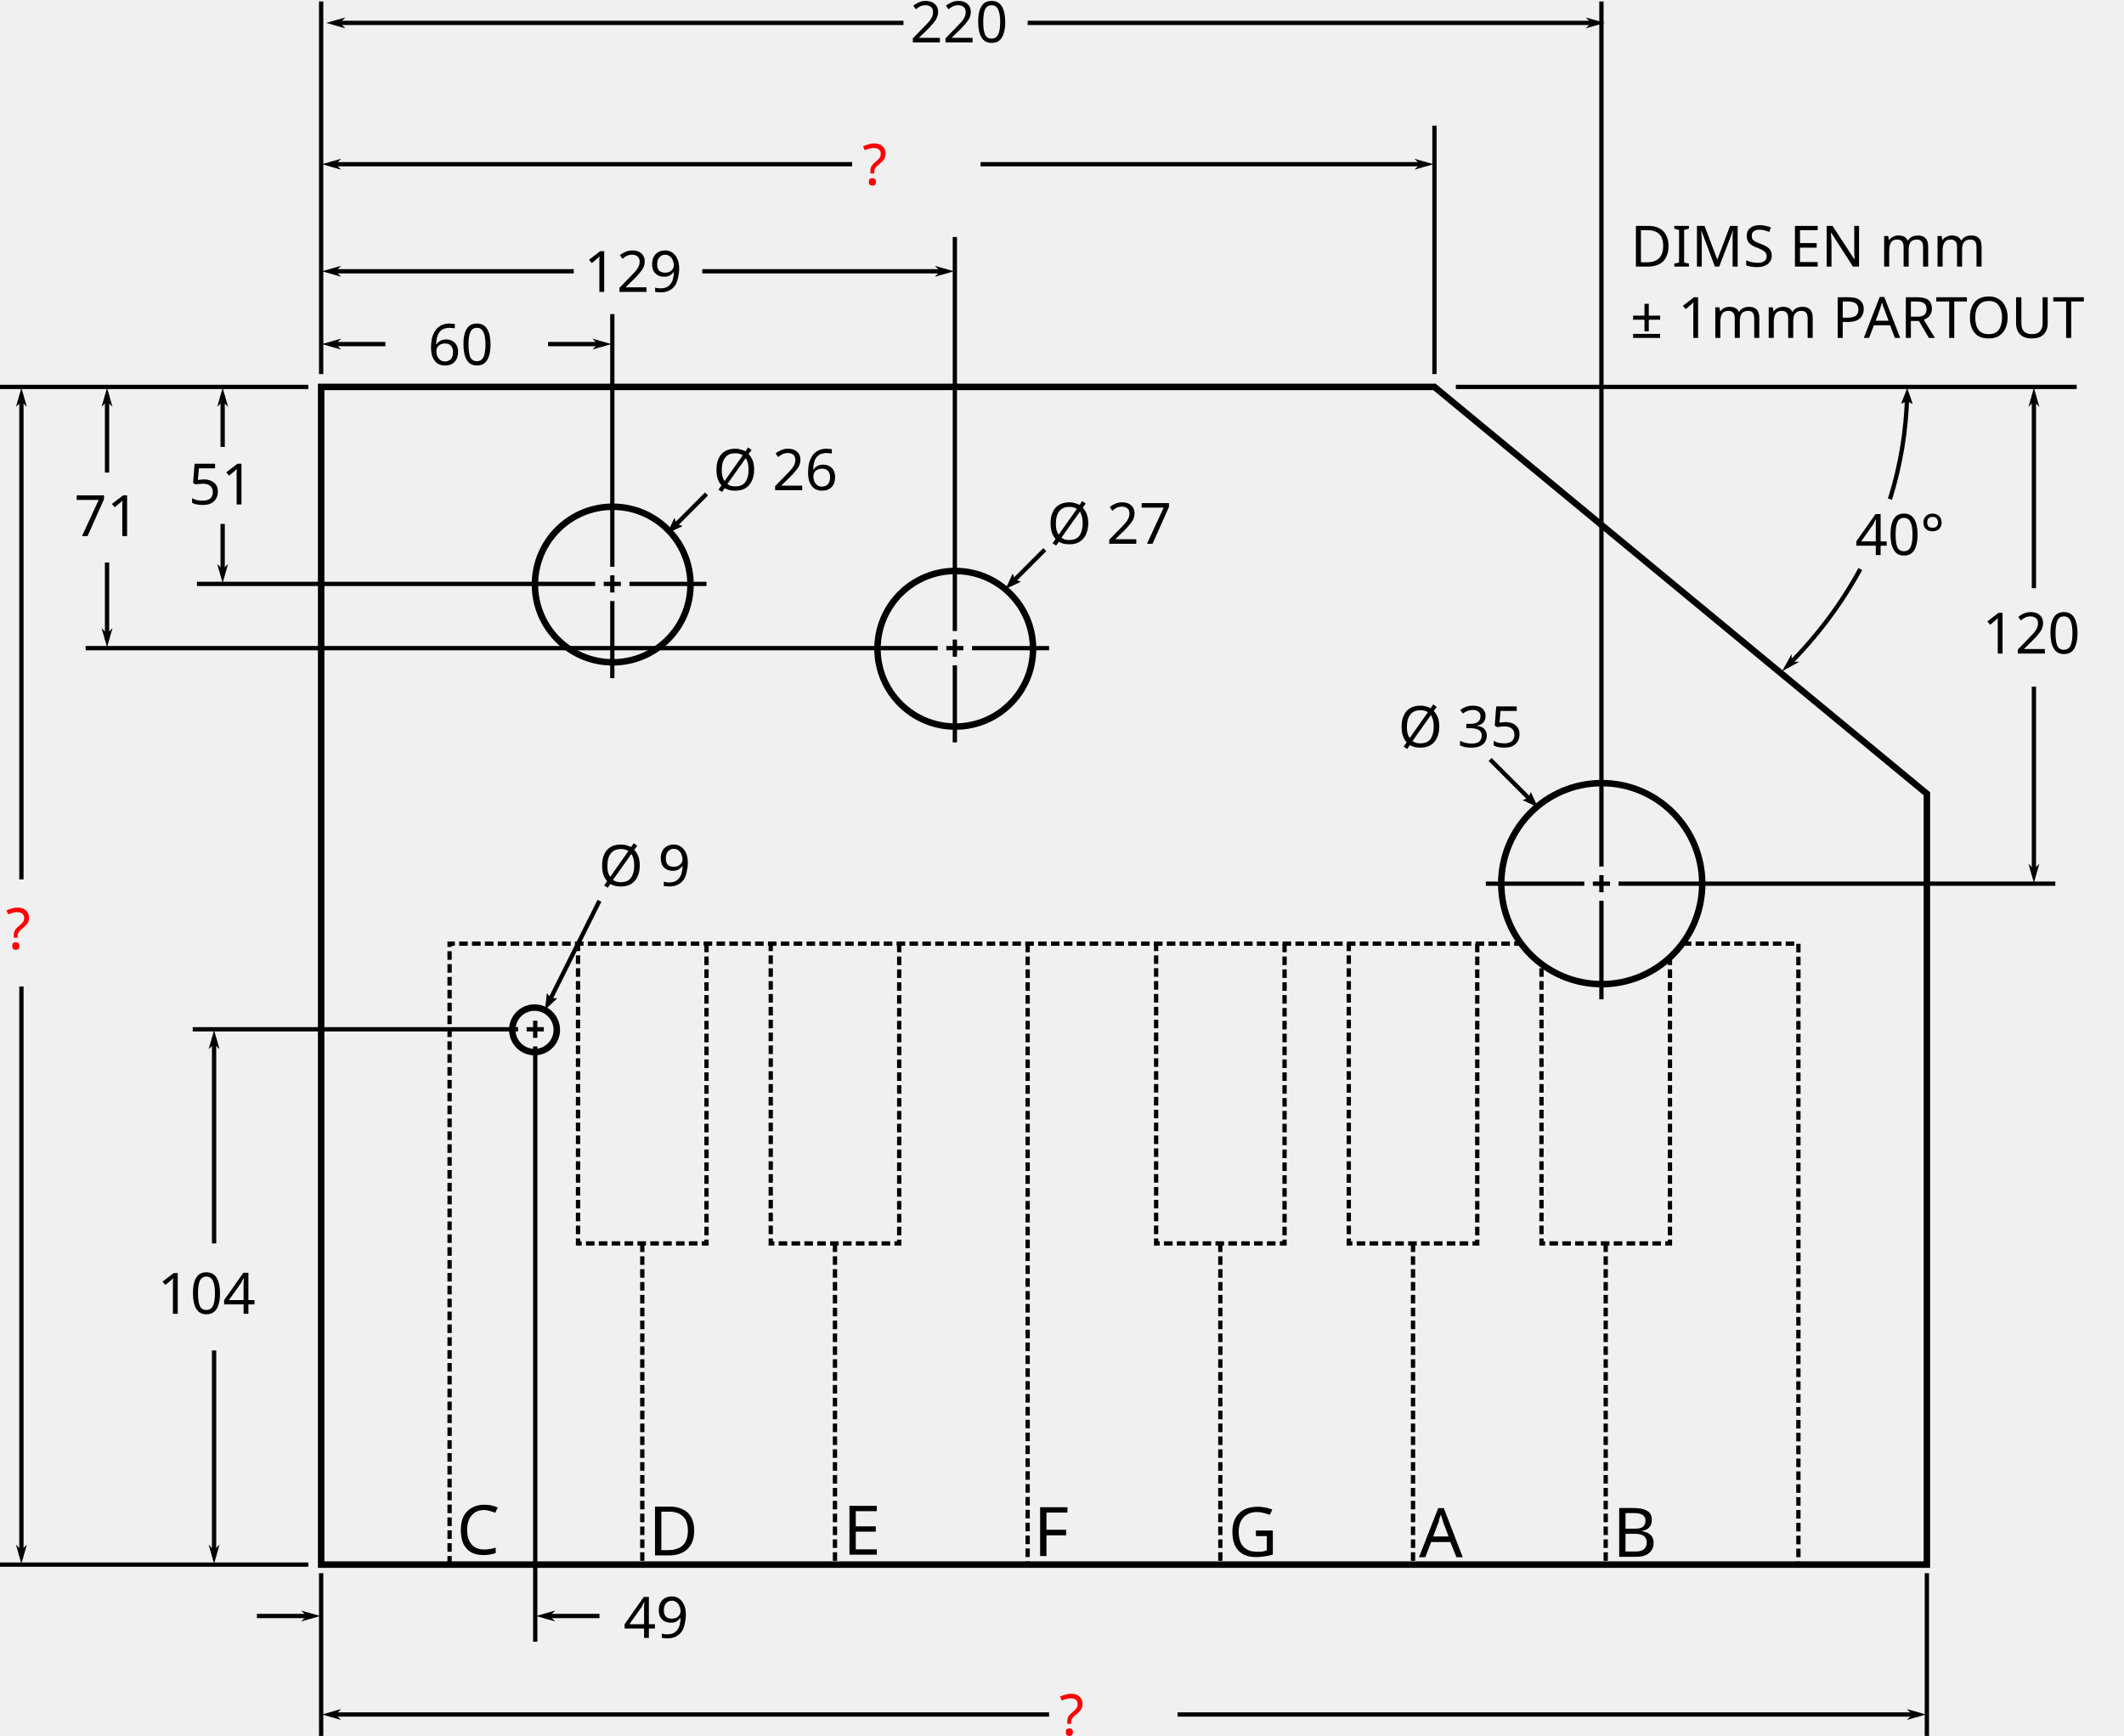
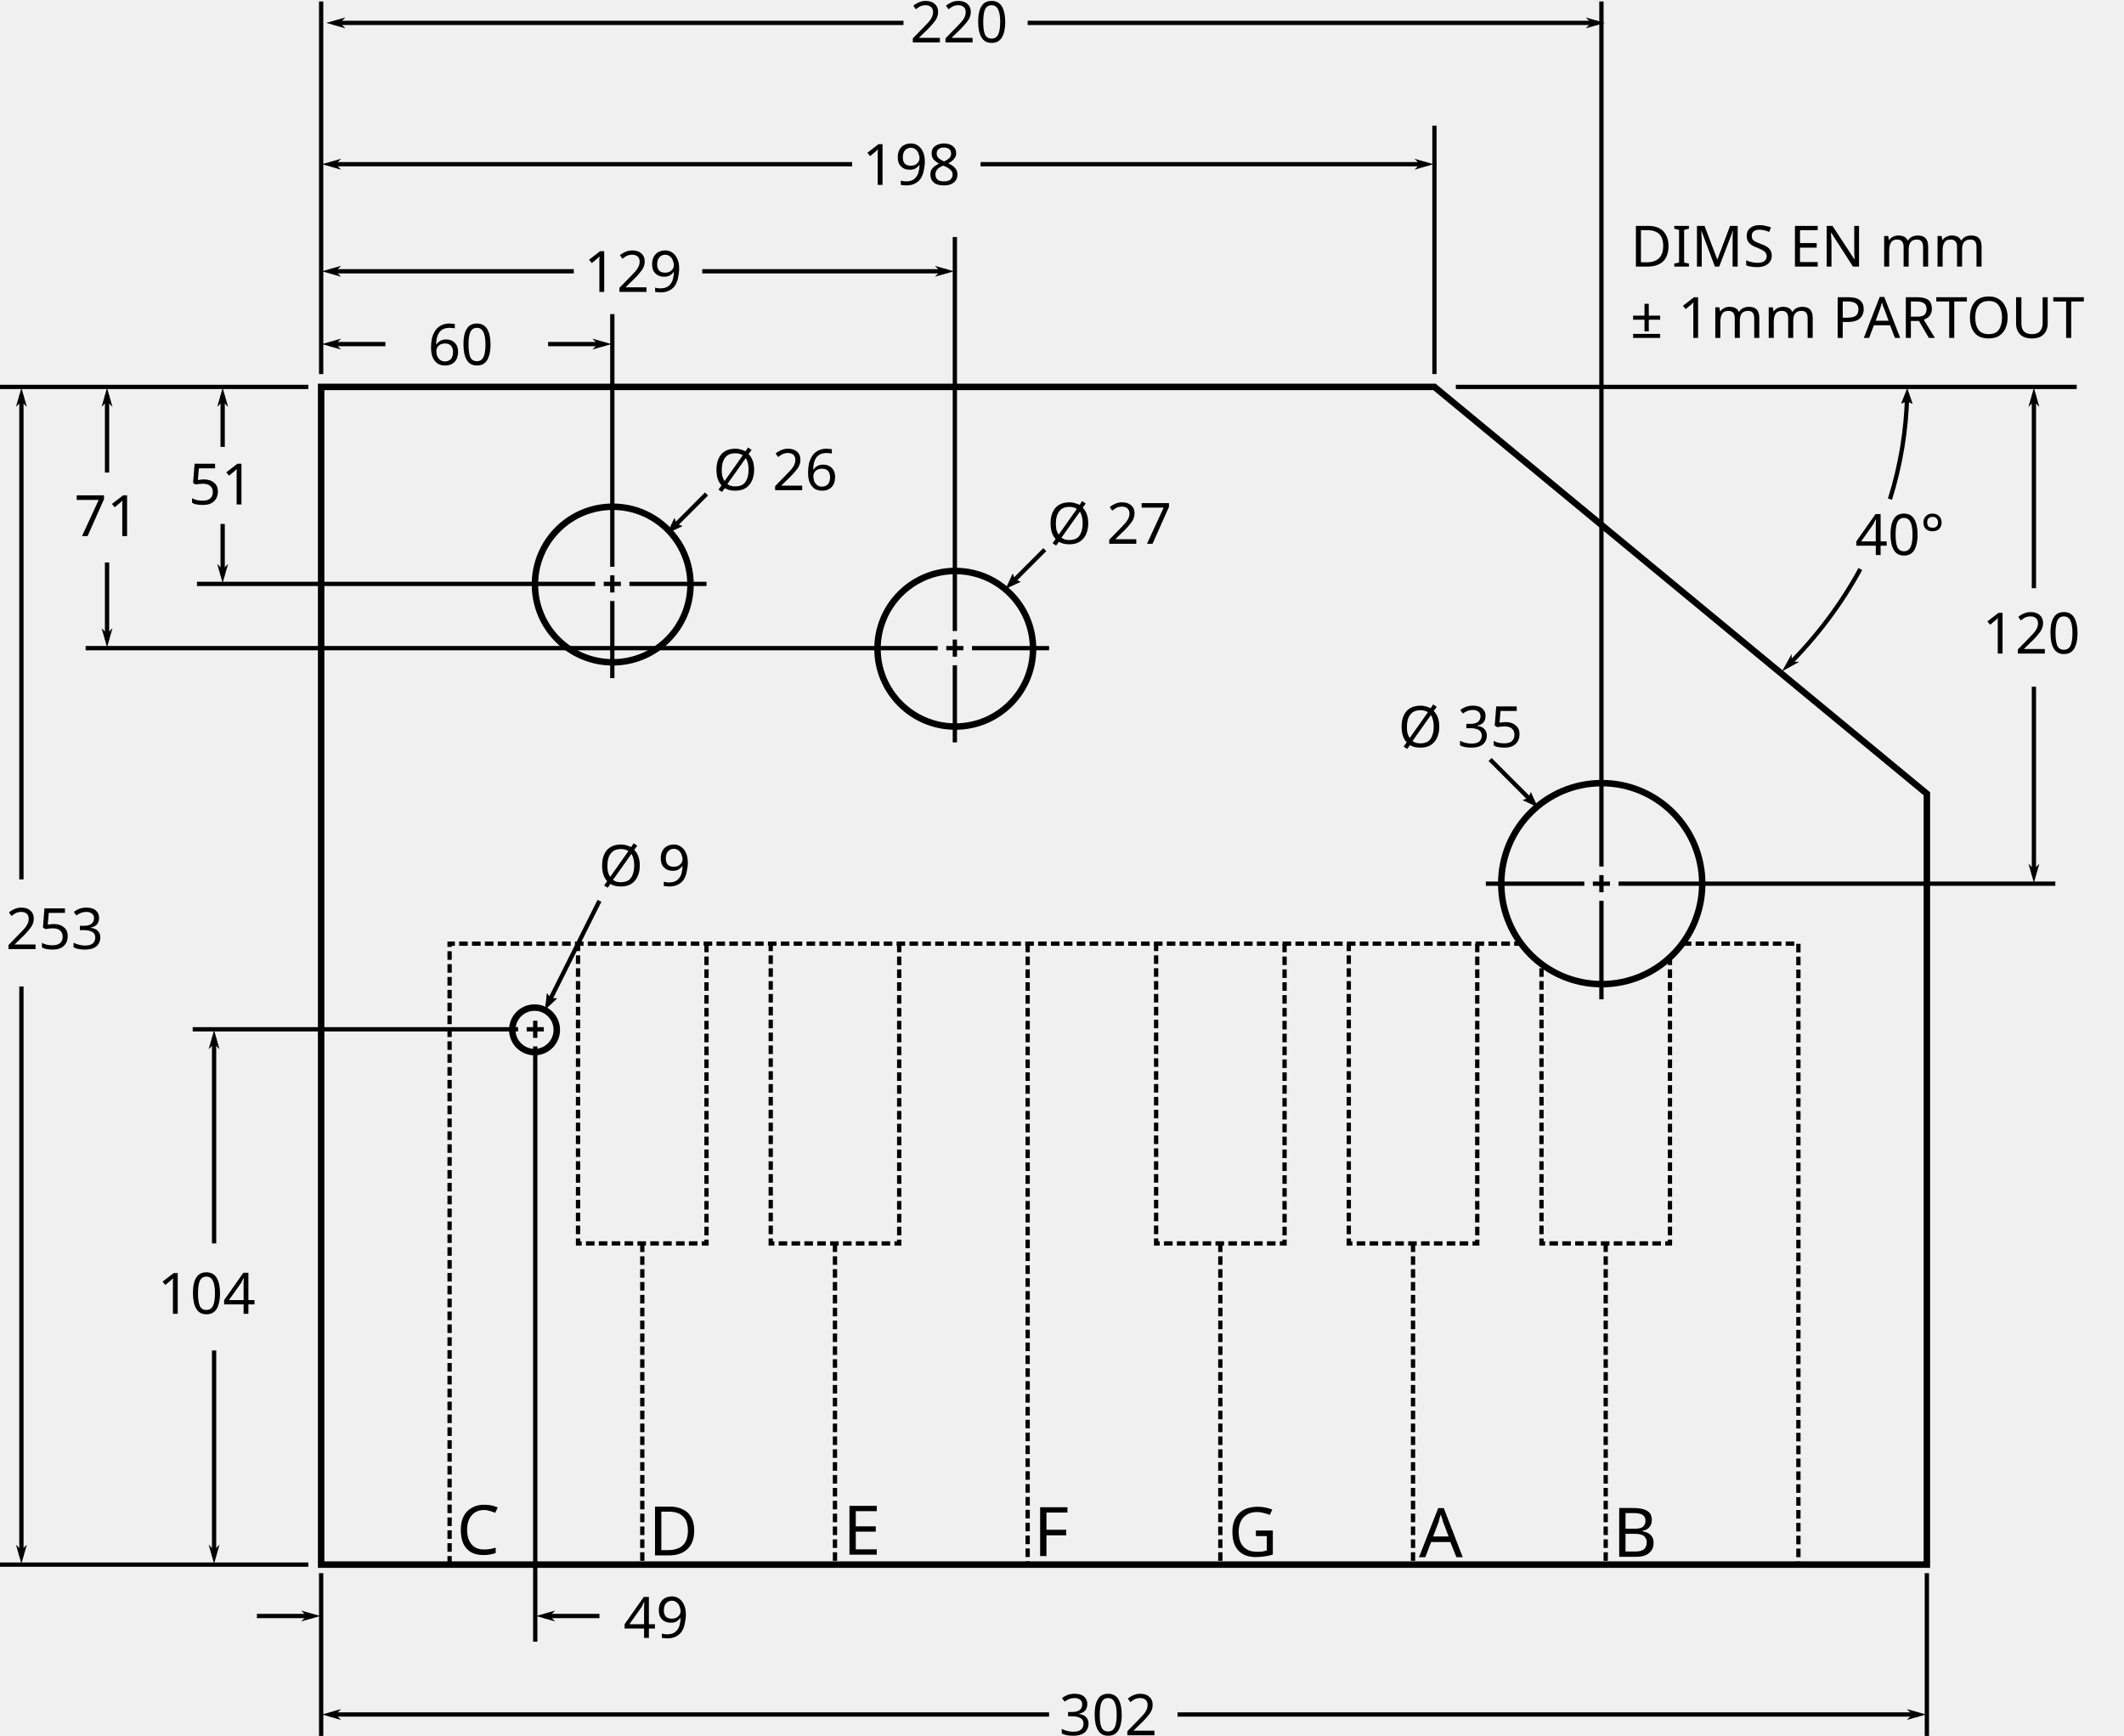
<svg xmlns="http://www.w3.org/2000/svg" width="131.244mm" height="107.247mm" viewBox="0 0 131.244 107.247" version="1.1" id="svg5">
  <defs id="defs2">
    <marker style="overflow:visible" id="Arrow2Lstart" refX="0" refY="0" orient="auto">
      <path transform="matrix(1.1,0,0,1.1,1.1,0)" d="M 8.719,4.034 -2.207,0.016 8.719,-4.002 c -1.745,2.372 -1.735,5.617 -6e-7,8.035 z" style="fill:context-stroke;fill-rule:evenodd;stroke:context-stroke;stroke-width:0.625;stroke-linejoin:round" id="path2530" />
    </marker>
    <marker style="overflow:visible" id="marker120120" refX="0" refY="0" orient="auto">
      <path transform="matrix(-0.2,0,0,-0.2,-1.2,0)" style="fill:context-stroke;fill-rule:evenodd;stroke:context-stroke;stroke-width:1pt" d="M 0,0 5,-5 -12.5,0 5,5 Z" id="path120118" />
    </marker>
    <marker style="overflow:visible" id="marker119811" refX="0" refY="0" orient="auto">
      <path transform="matrix(-0.2,0,0,-0.2,-1.2,0)" style="fill:context-stroke;fill-rule:evenodd;stroke:context-stroke;stroke-width:1pt" d="M 0,0 5,-5 -12.5,0 5,5 Z" id="path119809" />
    </marker>
    <marker style="overflow:visible" id="marker119502" refX="0" refY="0" orient="auto">
      <path transform="matrix(-0.2,0,0,-0.2,-1.2,0)" style="fill:context-stroke;fill-rule:evenodd;stroke:context-stroke;stroke-width:1pt" d="M 0,0 5,-5 -12.5,0 5,5 Z" id="path119500" />
    </marker>
    <marker style="overflow:visible" id="marker119449" refX="0" refY="0" orient="auto">
      <path transform="matrix(0.2,0,0,0.2,1.2,0)" style="fill:context-stroke;fill-rule:evenodd;stroke:context-stroke;stroke-width:1pt" d="M 0,0 5,-5 -12.5,0 5,5 Z" id="path119447" />
    </marker>
    <marker style="overflow:visible" id="marker116740" refX="0" refY="0" orient="auto">
      <path transform="matrix(0.2,0,0,0.2,1.2,0)" style="fill:context-stroke;fill-rule:evenodd;stroke:context-stroke;stroke-width:1pt" d="M 0,0 5,-5 -12.5,0 5,5 Z" id="path116738" />
    </marker>
    <marker style="overflow:visible" id="marker116469" refX="0" refY="0" orient="auto">
      <path transform="matrix(0.2,0,0,0.2,1.2,0)" style="fill:context-stroke;fill-rule:evenodd;stroke:context-stroke;stroke-width:1pt" d="M 0,0 5,-5 -12.5,0 5,5 Z" id="path116467" />
    </marker>
    <marker style="overflow:visible" id="marker116056" refX="0" refY="0" orient="auto">
      <path transform="matrix(-0.2,0,0,-0.2,-1.2,0)" style="fill:context-stroke;fill-rule:evenodd;stroke:context-stroke;stroke-width:1pt" d="M 0,0 5,-5 -12.5,0 5,5 Z" id="path116054" />
    </marker>
    <marker style="overflow:visible" id="marker116046" refX="0" refY="0" orient="auto">
      <path transform="matrix(0.2,0,0,0.2,1.2,0)" style="fill:context-stroke;fill-rule:evenodd;stroke:context-stroke;stroke-width:1pt" d="M 0,0 5,-5 -12.5,0 5,5 Z" id="path116044" />
    </marker>
    <marker style="overflow:visible" id="marker115913" refX="0" refY="0" orient="auto">
      <path transform="matrix(-0.2,0,0,-0.2,-1.2,0)" style="fill:context-stroke;fill-rule:evenodd;stroke:context-stroke;stroke-width:1pt" d="M 0,0 5,-5 -12.5,0 5,5 Z" id="path115911" />
    </marker>
    <marker style="overflow:visible" id="marker115868" refX="0" refY="0" orient="auto">
      <path transform="matrix(0.2,0,0,0.2,1.2,0)" style="fill:context-stroke;fill-rule:evenodd;stroke:context-stroke;stroke-width:1pt" d="M 0,0 5,-5 -12.5,0 5,5 Z" id="path115866" />
    </marker>
    <marker style="overflow:visible" id="Arrow1Send" refX="0" refY="0" orient="auto">
      <path transform="matrix(-0.2,0,0,-0.2,-1.2,0)" style="fill:context-stroke;fill-rule:evenodd;stroke:context-stroke;stroke-width:1pt" d="M 0,0 5,-5 -12.5,0 5,5 Z" id="path114827" />
    </marker>
    <marker style="overflow:visible" id="marker115594" refX="0" refY="0" orient="auto">
      <path transform="matrix(0.2,0,0,0.2,1.2,0)" style="fill:context-stroke;fill-rule:evenodd;stroke:context-stroke;stroke-width:1pt" d="M 0,0 5,-5 -12.5,0 5,5 Z" id="path115592" />
    </marker>
    <marker style="overflow:visible" id="Arrow2Sstart" refX="0" refY="0" orient="auto">
      <path transform="matrix(0.3,0,0,0.3,-0.69,0)" d="M 8.719,4.034 -2.207,0.016 8.719,-4.002 c -1.745,2.372 -1.735,5.617 -6e-7,8.035 z" style="fill:context-stroke;fill-rule:evenodd;stroke:context-stroke;stroke-width:0.625;stroke-linejoin:round" id="path114842" />
    </marker>
    <marker style="overflow:visible" id="Arrow1Sstart" refX="0" refY="0" orient="auto">
      <path transform="matrix(0.2,0,0,0.2,1.2,0)" style="fill:context-stroke;fill-rule:evenodd;stroke:context-stroke;stroke-width:1pt" d="M 0,0 5,-5 -12.5,0 5,5 Z" id="path114824" />
    </marker>
    <marker style="overflow:visible" id="Arrow1Mstart" refX="0" refY="0" orient="auto">
      <path transform="matrix(0.4,0,0,0.4,4,0)" style="fill:context-stroke;fill-rule:evenodd;stroke:context-stroke;stroke-width:1pt" d="M 0,0 5,-5 -12.5,0 5,5 Z" id="path114818" />
    </marker>
    <marker style="overflow:visible" id="Arrow2Sstart-1" refX="0" refY="0" orient="auto">
      <path transform="matrix(0.3,0,0,0.3,-0.69,0)" d="M 8.719,4.034 -2.207,0.016 8.719,-4.002 c -1.745,2.372 -1.735,5.617 -6e-7,8.035 z" style="fill:context-stroke;fill-rule:evenodd;stroke:context-stroke;stroke-width:0.625;stroke-linejoin:round" id="path114842-5" />
    </marker>
    <marker style="overflow:visible" id="Arrow2Sstart-1-4" refX="0" refY="0" orient="auto">
      <path transform="matrix(0.3,0,0,0.3,-0.69,0)" d="M 8.719,4.034 -2.207,0.016 8.719,-4.002 c -1.745,2.372 -1.735,5.617 -6e-7,8.035 z" style="fill:context-stroke;fill-rule:evenodd;stroke:context-stroke;stroke-width:0.625;stroke-linejoin:round" id="path114842-5-7" />
    </marker>
    <marker style="overflow:visible" id="Arrow1Send-5" refX="0" refY="0" orient="auto">
      <path transform="matrix(-0.2,0,0,-0.2,-1.2,0)" style="fill:context-stroke;fill-rule:evenodd;stroke:context-stroke;stroke-width:1pt" d="M 0,0 5,-5 -12.5,0 5,5 Z" id="path114827-6" />
    </marker>
    <marker style="overflow:visible" id="marker115913-3" refX="0" refY="0" orient="auto">
      <path transform="matrix(-0.2,0,0,-0.2,-1.2,0)" style="fill:context-stroke;fill-rule:evenodd;stroke:context-stroke;stroke-width:1pt" d="M 0,0 5,-5 -12.5,0 5,5 Z" id="path115911-7" />
    </marker>
    <marker style="overflow:visible" id="marker115868-5" refX="0" refY="0" orient="auto">
      <path transform="matrix(0.2,0,0,0.2,1.2,0)" style="fill:context-stroke;fill-rule:evenodd;stroke:context-stroke;stroke-width:1pt" d="M 0,0 5,-5 -12.5,0 5,5 Z" id="path115866-2" />
    </marker>
    <marker style="overflow:visible" id="Arrow1Send-54" refX="0" refY="0" orient="auto">
      <path transform="matrix(-0.2,0,0,-0.2,-1.2,0)" style="fill:context-stroke;fill-rule:evenodd;stroke:context-stroke;stroke-width:1pt" d="M 0,0 5,-5 -12.5,0 5,5 Z" id="path114827-7" />
    </marker>
    <marker style="overflow:visible" id="Arrow1Send-54-3" refX="0" refY="0" orient="auto">
      <path transform="matrix(-0.2,0,0,-0.2,-1.2,0)" style="fill:context-stroke;fill-rule:evenodd;stroke:context-stroke;stroke-width:1pt" d="M 0,0 5,-5 -12.5,0 5,5 Z" id="path114827-7-0" />
    </marker>
    <marker style="overflow:visible" id="Arrow1Send-54-8" refX="0" refY="0" orient="auto">
      <path transform="matrix(-0.2,0,0,-0.2,-1.2,0)" style="fill:context-stroke;fill-rule:evenodd;stroke:context-stroke;stroke-width:1pt" d="M 0,0 5,-5 -12.5,0 5,5 Z" id="path114827-7-6" />
    </marker>
    <marker style="overflow:visible" id="Arrow1Send-54-8-8" refX="0" refY="0" orient="auto">
      <path transform="matrix(-0.2,0,0,-0.2,-1.2,0)" style="fill:context-stroke;fill-rule:evenodd;stroke:context-stroke;stroke-width:1pt" d="M 0,0 5,-5 -12.5,0 5,5 Z" id="path114827-7-6-4" />
    </marker>
    <marker style="overflow:visible" id="marker119449-1" refX="0" refY="0" orient="auto">
      <path transform="matrix(0.2,0,0,0.2,1.2,0)" style="fill:context-stroke;fill-rule:evenodd;stroke:context-stroke;stroke-width:1pt" d="M 0,0 5,-5 -12.5,0 5,5 Z" id="path119447-4" />
    </marker>
    <marker style="overflow:visible" id="marker119449-2" refX="0" refY="0" orient="auto">
      <path transform="matrix(0.2,0,0,0.2,1.2,0)" style="fill:context-stroke;fill-rule:evenodd;stroke:context-stroke;stroke-width:1pt" d="M 0,0 5,-5 -12.5,0 5,5 Z" id="path119447-0" />
    </marker>
    <marker style="overflow:visible" id="marker119449-2-8" refX="0" refY="0" orient="auto">
      <path transform="matrix(0.2,0,0,0.2,1.2,0)" style="fill:context-stroke;fill-rule:evenodd;stroke:context-stroke;stroke-width:1pt" d="M 0,0 5,-5 -12.5,0 5,5 Z" id="path119447-0-9" />
    </marker>
    <marker style="overflow:visible" id="marker119449-2-6" refX="0" refY="0" orient="auto">
      <path transform="matrix(0.2,0,0,0.2,1.2,0)" style="fill:context-stroke;fill-rule:evenodd;stroke:context-stroke;stroke-width:1pt" d="M 0,0 5,-5 -12.5,0 5,5 Z" id="path119447-0-6" />
    </marker>
    <marker style="overflow:visible" id="marker119449-2-6-9" refX="0" refY="0" orient="auto">
      <path transform="matrix(0.2,0,0,0.2,1.2,0)" style="fill:context-stroke;fill-rule:evenodd;stroke:context-stroke;stroke-width:1pt" d="M 0,0 5,-5 -12.5,0 5,5 Z" id="path119447-0-6-5" />
    </marker>
    <marker style="overflow:visible" id="marker115868-3" refX="0" refY="0" orient="auto">
      <path transform="matrix(0.2,0,0,0.2,1.2,0)" style="fill:context-stroke;fill-rule:evenodd;stroke:context-stroke;stroke-width:1pt" d="M 0,0 5,-5 -12.5,0 5,5 Z" id="path115866-6" />
    </marker>
    <marker style="overflow:visible" id="Arrow1Send-7" refX="0" refY="0" orient="auto">
      <path transform="matrix(-0.2,0,0,-0.2,-1.2,0)" style="fill:context-stroke;fill-rule:evenodd;stroke:context-stroke;stroke-width:1pt" d="M 0,0 5,-5 -12.5,0 5,5 Z" id="path114827-5" />
    </marker>
    <marker style="overflow:visible" id="Arrow2Sstart-0" refX="0" refY="0" orient="auto">
      <path transform="matrix(0.3,0,0,0.3,-0.69,0)" d="M 8.719,4.034 -2.207,0.016 8.719,-4.002 c -1.745,2.372 -1.735,5.617 -6e-7,8.035 z" style="fill:context-stroke;fill-rule:evenodd;stroke:context-stroke;stroke-width:0.625;stroke-linejoin:round" id="path114842-9" />
    </marker>
    <marker style="overflow:visible" id="Arrow1Send-2" refX="0" refY="0" orient="auto">
      <path transform="matrix(-0.2,0,0,-0.2,-1.2,0)" style="fill:context-stroke;fill-rule:evenodd;stroke:context-stroke;stroke-width:1pt" d="M 0,0 5,-5 -12.5,0 5,5 Z" id="path114827-9" />
    </marker>
    <marker style="overflow:visible" id="marker115868-1" refX="0" refY="0" orient="auto">
      <path transform="matrix(0.2,0,0,0.2,1.2,0)" style="fill:context-stroke;fill-rule:evenodd;stroke:context-stroke;stroke-width:1pt" d="M 0,0 5,-5 -12.5,0 5,5 Z" id="path115866-27" />
    </marker>
    <marker style="overflow:visible" id="marker119449-2-62" refX="0" refY="0" orient="auto">
      <path transform="matrix(0.2,0,0,0.2,1.2,0)" style="fill:context-stroke;fill-rule:evenodd;stroke:context-stroke;stroke-width:1pt" d="M 0,0 5,-5 -12.5,0 5,5 Z" id="path119447-0-61" />
    </marker>
    <marker style="overflow:visible" id="marker119811-8" refX="0" refY="0" orient="auto">
      <path transform="matrix(-0.2,0,0,-0.2,-1.2,0)" style="fill:context-stroke;fill-rule:evenodd;stroke:context-stroke;stroke-width:1pt" d="M 0,0 5,-5 -12.5,0 5,5 Z" id="path119809-7" />
    </marker>
    <marker style="overflow:visible" id="marker119449-2-3" refX="0" refY="0" orient="auto">
      <path transform="matrix(0.2,0,0,0.2,1.2,0)" style="fill:context-stroke;fill-rule:evenodd;stroke:context-stroke;stroke-width:1pt" d="M 0,0 5,-5 -12.5,0 5,5 Z" id="path119447-0-7" />
    </marker>
    <marker style="overflow:visible" id="marker119811-5" refX="0" refY="0" orient="auto">
      <path transform="matrix(-0.2,0,0,-0.2,-1.2,0)" style="fill:context-stroke;fill-rule:evenodd;stroke:context-stroke;stroke-width:1pt" d="M 0,0 5,-5 -12.5,0 5,5 Z" id="path119809-9" />
    </marker>
  </defs>
  <g id="layer1" transform="translate(-29.10417,-13.13802)">
    <path style="fill:none;stroke:#000000;stroke-width:0.4;stroke-linecap:butt;stroke-linejoin:miter;stroke-miterlimit:4;stroke-dasharray:none;stroke-opacity:1" d="m 48.948,37.042 68.792,-10e-7 30.427,25.135 V 109.802 H 48.948 Z" id="path863" />
    <ellipse style="fill:#000000;fill-opacity:0;fill-rule:evenodd;stroke:#000000;stroke-width:0.4;stroke-miterlimit:4;stroke-dasharray:none;stroke-dashoffset:0" id="path1282" cx="66.965" cy="49.251" rx="4.806" ry="4.806" />
    <ellipse style="fill:#000000;fill-opacity:0;fill-rule:evenodd;stroke:#000000;stroke-width:0.4;stroke-miterlimit:4;stroke-dasharray:none;stroke-dashoffset:0" id="path1282-7" cx="62.134" cy="76.763" rx="1.375" ry="1.375" />
    <ellipse style="fill:#000000;fill-opacity:0;fill-rule:evenodd;stroke:#000000;stroke-width:0.4;stroke-miterlimit:4;stroke-dasharray:none;stroke-dashoffset:0" id="path1282-3" cx="88.132" cy="53.22" rx="4.806" ry="4.806" />
    <ellipse style="fill:#000000;fill-opacity:0;fill-rule:evenodd;stroke:#000000;stroke-width:0.4;stroke-miterlimit:4;stroke-dasharray:none;stroke-dashoffset:0" id="path1282-6" cx="128.077" cy="67.73" rx="6.209" ry="6.209" />
    <path style="fill:none;stroke:#000000;stroke-width:0.265;stroke-linecap:butt;stroke-linejoin:miter;stroke-miterlimit:4;stroke-dasharray:0.53, 0.265;stroke-dashoffset:0;stroke-opacity:1" d="M 56.885,109.802 V 71.438 l 66.146,-10e-7" id="path1800" />
    <path style="fill:none;stroke:#000000;stroke-width:0.265;stroke-linecap:butt;stroke-linejoin:miter;stroke-miterlimit:4;stroke-dasharray:0.53, 0.265;stroke-dashoffset:0;stroke-opacity:1" d="m 133.085,71.437 7.144,10e-7 v 38.365" id="path1802" />
    <path style="fill:none;stroke:#000000;stroke-width:0.265;stroke-linecap:butt;stroke-linejoin:miter;stroke-miterlimit:4;stroke-dasharray:0.53, 0.265;stroke-dashoffset:0;stroke-opacity:1" d="m 68.792,89.958 v 3.534 16.31" id="path2065" />
    <path style="fill:none;stroke:#000000;stroke-width:0.265;stroke-linecap:butt;stroke-linejoin:miter;stroke-miterlimit:4;stroke-dasharray:0.53, 0.265;stroke-dashoffset:0;stroke-opacity:1" d="M 80.698,89.958 V 109.802" id="path2065-5" />
    <path style="fill:none;stroke:#000000;stroke-width:0.265;stroke-linecap:butt;stroke-linejoin:miter;stroke-miterlimit:4;stroke-dasharray:0.53, 0.265;stroke-dashoffset:0;stroke-opacity:1" d="m 92.604,71.438 v 38.365" id="path2065-3" />
    <path style="fill:none;stroke:#000000;stroke-width:0.265;stroke-linecap:butt;stroke-linejoin:miter;stroke-miterlimit:4;stroke-dasharray:0.53, 0.265;stroke-dashoffset:0;stroke-opacity:1" d="m 104.51,89.958 v 3.534 16.31" id="path2065-56" />
    <path style="fill:none;stroke:#000000;stroke-width:0.265;stroke-linecap:butt;stroke-linejoin:miter;stroke-miterlimit:4;stroke-dasharray:0.53, 0.265;stroke-dashoffset:0;stroke-opacity:1" d="M 128.323,89.958 V 109.802" id="path2065-5-2" />
    <path style="fill:none;stroke:#000000;stroke-width:0.265;stroke-linecap:butt;stroke-linejoin:miter;stroke-miterlimit:4;stroke-dasharray:0.53, 0.265;stroke-dashoffset:0;stroke-opacity:1" d="M 116.417,89.958 V 109.802" id="path2065-3-9" />
    <path style="fill:none;stroke:#000000;stroke-width:0.265;stroke-linecap:butt;stroke-linejoin:miter;stroke-miterlimit:4;stroke-dasharray:0.53, 0.265;stroke-dashoffset:0;stroke-opacity:1" d="m 72.76,71.437 v 18.521 h -7.938 l 10e-7,-18.521" id="path3846" />
    <path style="fill:none;stroke:#000000;stroke-width:0.265;stroke-linecap:butt;stroke-linejoin:miter;stroke-miterlimit:4;stroke-dasharray:0.53, 0.265;stroke-dashoffset:0;stroke-opacity:1" d="m 84.667,71.438 v 18.521 h -7.938 l 10e-7,-18.521" id="path3846-1" />
    <path style="fill:none;stroke:#000000;stroke-width:0.265;stroke-linecap:butt;stroke-linejoin:miter;stroke-miterlimit:4;stroke-dasharray:0.53, 0.265;stroke-dashoffset:0;stroke-opacity:1" d="m 108.479,71.437 v 18.521 h -7.937 V 71.438" id="path3846-2" />
    <path style="fill:none;stroke:#000000;stroke-width:0.265;stroke-linecap:butt;stroke-linejoin:miter;stroke-miterlimit:4;stroke-dasharray:0.53, 0.265;stroke-dashoffset:0;stroke-opacity:1" d="m 120.385,71.438 v 18.521 h -7.938 V 71.438" id="path3846-7" />
    <path style="fill:none;stroke:#000000;stroke-width:0.265;stroke-linecap:butt;stroke-linejoin:miter;stroke-miterlimit:4;stroke-dasharray:0.53, 0.265;stroke-dashoffset:0;stroke-opacity:1" d="m 132.292,72.231 v 17.727 l -7.938,10e-7 V 72.76" id="path3846-0" />
    <text xml:space="preserve" style="font-style:normal;font-weight:normal;font-size:4.233px;line-height:1.25;font-family:sans-serif;fill:#000000;fill-opacity:1;stroke:none;stroke-width:0.265;stroke-miterlimit:4;stroke-dasharray:none" x="57.313" y="109.161" id="text8797">
      <tspan id="tspan8795" style="font-size:4.233px;stroke-width:0.265;stroke-miterlimit:4;stroke-dasharray:none" x="57.313" y="109.161">C</tspan>
    </text>
    <text xml:space="preserve" style="font-style:normal;font-weight:normal;font-size:4.233px;line-height:1.25;font-family:sans-serif;fill:#000000;fill-opacity:1;stroke:none;stroke-width:0.265;stroke-miterlimit:4;stroke-dasharray:none" x="69.173" y="109.236" id="text8797-3">
      <tspan id="tspan8795-6" style="font-size:4.233px;stroke-width:0.265;stroke-miterlimit:4;stroke-dasharray:none" x="69.173" y="109.236">D</tspan>
    </text>
    <text xml:space="preserve" style="font-style:normal;font-weight:normal;font-size:4.233px;line-height:1.25;font-family:sans-serif;fill:#000000;fill-opacity:1;stroke:none;stroke-width:0.265;stroke-miterlimit:4;stroke-dasharray:none" x="81.189" y="109.19" id="text8797-0">
      <tspan id="tspan8795-62" style="font-size:4.233px;stroke-width:0.265;stroke-miterlimit:4;stroke-dasharray:none" x="81.189" y="109.19">E</tspan>
    </text>
    <text xml:space="preserve" style="font-style:normal;font-weight:normal;font-size:4.233px;line-height:1.25;font-family:sans-serif;fill:#000000;fill-opacity:1;stroke:none;stroke-width:0.265;stroke-miterlimit:4;stroke-dasharray:none" x="92.968" y="109.276" id="text8797-6">
      <tspan id="tspan8795-1" style="font-size:4.233px;stroke-width:0.265;stroke-miterlimit:4;stroke-dasharray:none" x="92.968" y="109.276">F</tspan>
    </text>
    <text xml:space="preserve" style="font-style:normal;font-weight:normal;font-size:4.233px;line-height:1.25;font-family:sans-serif;fill:#000000;fill-opacity:1;stroke:none;stroke-width:0.265;stroke-miterlimit:4;stroke-dasharray:none" x="104.99" y="109.288" id="text8797-8">
      <tspan id="tspan8795-7" style="font-size:4.233px;stroke-width:0.265;stroke-miterlimit:4;stroke-dasharray:none" x="104.99" y="109.288">G</tspan>
    </text>
    <text xml:space="preserve" style="font-style:normal;font-weight:normal;font-size:4.233px;line-height:1.25;font-family:sans-serif;fill:#000000;fill-opacity:1;stroke:none;stroke-width:0.265;stroke-miterlimit:4;stroke-dasharray:none" x="116.786" y="109.346" id="text8797-9">
      <tspan id="tspan8795-2" style="font-size:4.233px;stroke-width:0.265;stroke-miterlimit:4;stroke-dasharray:none" x="116.786" y="109.346">A</tspan>
    </text>
    <text xml:space="preserve" style="font-style:normal;font-weight:normal;font-size:4.233px;line-height:1.25;font-family:sans-serif;fill:#000000;fill-opacity:1;stroke:none;stroke-width:0.265;stroke-miterlimit:4;stroke-dasharray:none" x="128.75" y="109.323" id="text8797-02">
      <tspan id="tspan8795-3" style="font-size:4.233px;stroke-width:0.265;stroke-miterlimit:4;stroke-dasharray:none" x="128.75" y="109.323">B</tspan>
    </text>
    <path style="fill:none;stroke:#000000;stroke-width:0.265px;stroke-linecap:butt;stroke-linejoin:miter;stroke-opacity:1" d="m 66.94,48.683 v 1.058" id="path77019" />
    <path style="fill:none;stroke:#000000;stroke-width:0.265px;stroke-linecap:butt;stroke-linejoin:miter;stroke-opacity:1" d="m 66.41,49.212 h 1.058" id="path77021" />
    <path style="fill:none;stroke:#000000;stroke-width:0.265px;stroke-linecap:butt;stroke-linejoin:miter;stroke-opacity:1" d="m 88.106,52.652 v 1.058" id="path77019-7" />
    <path style="fill:none;stroke:#000000;stroke-width:0.265px;stroke-linecap:butt;stroke-linejoin:miter;stroke-opacity:1" d="m 87.577,53.181 h 1.058" id="path77021-5" />
    <path style="fill:none;stroke:#000000;stroke-width:0.265px;stroke-linecap:butt;stroke-linejoin:miter;stroke-opacity:1" d="M 128.058,67.204 V 68.263" id="path77019-7-2" />
    <path style="fill:none;stroke:#000000;stroke-width:0.265px;stroke-linecap:butt;stroke-linejoin:miter;stroke-opacity:1" d="m 127.529,67.733 h 1.058" id="path77021-5-2" />
    <path style="fill:none;stroke:#000000;stroke-width:0.265px;stroke-linecap:butt;stroke-linejoin:miter;stroke-opacity:1" d="M 65.881,49.212 41.275,49.212" id="path77023" />
    <path style="fill:none;stroke:#000000;stroke-width:0.268px;stroke-linecap:butt;stroke-linejoin:miter;stroke-opacity:1" d="M 87.048,53.181 H 34.396" id="path77023-9" />
    <path style="fill:none;stroke:#000000;stroke-width:0.265px;stroke-linecap:butt;stroke-linejoin:miter;stroke-opacity:1" d="m 48.154,37.042 -19.05,10e-7" id="path77025" />
    <path style="fill:none;stroke:#000000;stroke-width:0.265px;stroke-linecap:butt;stroke-linejoin:miter;stroke-opacity:1" d="m 62.177,76.2 v 1.058" id="path77019-7-7" />
    <path style="fill:none;stroke:#000000;stroke-width:0.265px;stroke-linecap:butt;stroke-linejoin:miter;stroke-opacity:1" d="M 61.648,76.729 H 62.706" id="path77021-5-3" />
    <path style="fill:none;stroke:#000000;stroke-width:0.265px;stroke-linecap:butt;stroke-linejoin:miter;stroke-opacity:1" d="m 61.119,76.729 -20.108,10e-7" id="path77532" />
    <path style="fill:none;stroke:#000000;stroke-width:0.265px;stroke-linecap:butt;stroke-linejoin:miter;stroke-opacity:1" d="M 62.177,77.787 V 114.565" id="path77534" />
    <path style="fill:none;stroke:#000000;stroke-width:0.265px;stroke-linecap:butt;stroke-linejoin:miter;stroke-opacity:1" d="M 128.058,66.675 V 13.229" id="path77536" />
    <path style="fill:none;stroke:#000000;stroke-width:0.265px;stroke-linecap:butt;stroke-linejoin:miter;stroke-opacity:1" d="M 66.94,48.154 V 32.544" id="path77538" />
    <path style="fill:none;stroke:#000000;stroke-width:0.265px;stroke-linecap:butt;stroke-linejoin:miter;stroke-opacity:1" d="m 88.106,52.123 10e-7,-24.342" id="path77540" />
    <path style="fill:none;stroke:#000000;stroke-width:0.265px;stroke-linecap:butt;stroke-linejoin:miter;stroke-opacity:1" d="m 48.948,36.248 10e-7,-23.019" id="path77542" />
    <path style="fill:none;stroke:#000000;stroke-width:0.265px;stroke-linecap:butt;stroke-linejoin:miter;stroke-opacity:1" d="M 117.74,36.248 V 30.283 20.902" id="path77542-6" />
    <path style="fill:none;stroke:#000000;stroke-width:0.265px;stroke-linecap:butt;stroke-linejoin:miter;stroke-opacity:1" d="m 117.74,37.042 30.427,25.135" id="path77690" />
    <path style="fill:none;stroke:#000000;stroke-width:0.265px;stroke-linecap:butt;stroke-linejoin:miter;stroke-opacity:1" d="m 119.062,37.042 h 38.365" id="path77862" />
    <path style="fill:#ffffff;fill-opacity:0;fill-rule:evenodd;stroke:#000000;stroke-width:0.265;stroke-linejoin:miter;stroke-miterlimit:4;stroke-dasharray:none;stroke-dashoffset:0;marker-start:url(#Arrow2Sstart-1-4)" id="path78211" d="m 146.947,37.542 a 29.213,25.916 0 0 1 -1.06,6.434" />
    <path style="fill:#ffffff;fill-opacity:0;fill-rule:evenodd;stroke:#000000;stroke-width:0.265;stroke-linejoin:miter;stroke-miterlimit:4;stroke-dasharray:none;stroke-dashoffset:0;marker-end:url(#marker116056)" id="path78211-6" d="m 144.055,48.294 a 29.213,25.916 0 0 1 -4.504,5.987" />
    <path style="fill:none;stroke:#000000;stroke-width:0.265px;stroke-linecap:butt;stroke-linejoin:miter;stroke-opacity:1" d="m 129.117,67.733 c 8.996,0 17.992,10e-7 26.988,10e-7" id="path79057" />
    <path style="fill:none;stroke:#000000;stroke-width:0.265px;stroke-linecap:butt;stroke-linejoin:miter;stroke-opacity:1" d="m 48.948,110.331 v 0.082 9.973" id="path79061" />
    <path style="fill:none;stroke:#000000;stroke-width:0.265px;stroke-linecap:butt;stroke-linejoin:miter;stroke-opacity:1" d="m 148.167,110.331 v 0.082 9.973" id="path79061-5" />
    <text xml:space="preserve" style="font-style:normal;font-weight:normal;font-size:3.528px;line-height:1.25;font-family:sans-serif;fill:#000000;fill-opacity:1;stroke:none;stroke-width:0.265" x="33.688" y="46.259" id="text81722-1">
      <tspan id="tspan81720-2" style="font-size:3.528px;stroke-width:0.265" x="33.688" y="46.259">71</tspan>
    </text>
    <text xml:space="preserve" style="font-style:normal;font-weight:normal;font-size:3.528px;line-height:1.25;font-family:sans-serif;fill:#000000;fill-opacity:1;stroke:none;stroke-width:0.265" x="38.834" y="94.306" id="text81722-1-3">
      <tspan id="tspan81720-2-2" style="font-size:3.528px;stroke-width:0.265" x="38.834" y="94.306">104</tspan>
    </text>
    <text xml:space="preserve" style="font-style:normal;font-weight:normal;font-size:3.528px;line-height:1.25;font-family:sans-serif;fill:#000000;fill-opacity:1;stroke:none;stroke-width:0.265" x="40.754" y="44.305" id="text81722-9">
      <tspan id="tspan81720-3" style="font-size:3.528px;stroke-width:0.265" x="40.754" y="44.305">51</tspan>
    </text>
    <text xml:space="preserve" style="font-style:normal;font-weight:normal;font-size:3.528px;line-height:1.25;font-family:sans-serif;fill:#000000;fill-opacity:1;stroke:none;stroke-width:0.265" x="55.551" y="35.69" id="text81722-19">
      <tspan id="tspan81720-4" style="font-size:3.528px;stroke-width:0.265" x="55.551" y="35.69">60</tspan>
    </text>
    <text xml:space="preserve" style="font-style:normal;font-weight:normal;font-size:3.528px;line-height:1.25;font-family:sans-serif;fill:#000000;fill-opacity:1;stroke:none;stroke-width:0.265" x="73.158" y="43.425" id="text81722-19-6">
      <tspan id="tspan81720-4-2" style="font-size:3.528px;stroke-width:0.265" x="73.158" y="43.425">Ø 26</tspan>
    </text>
    <text xml:space="preserve" style="font-style:normal;font-weight:normal;font-size:3.528px;line-height:1.25;font-family:sans-serif;fill:#000000;fill-opacity:1;stroke:none;stroke-width:0.265" x="66.088" y="67.873" id="text81722-19-6-6">
      <tspan id="tspan81720-4-2-0" style="font-size:3.528px;stroke-width:0.265" x="66.088" y="67.873">Ø 9</tspan>
    </text>
    <text xml:space="preserve" style="font-style:normal;font-weight:normal;font-size:3.528px;line-height:1.25;font-family:sans-serif;fill:#000000;fill-opacity:1;stroke:none;stroke-width:0.265" x="93.799" y="46.735" id="text81722-19-6-9">
      <tspan id="tspan81720-4-2-1" style="font-size:3.528px;stroke-width:0.265" x="93.799" y="46.735">Ø 27</tspan>
    </text>
    <text xml:space="preserve" style="font-style:normal;font-weight:normal;font-size:3.528px;line-height:1.25;font-family:sans-serif;fill:#000000;fill-opacity:1;stroke:none;stroke-width:0.265" x="65.187" y="31.175" id="text81722-19-7">
      <tspan id="tspan81720-4-8" style="font-size:3.528px;stroke-width:0.265" x="65.187" y="31.175">129</tspan>
    </text>
    <text xml:space="preserve" style="font-style:normal;font-weight:normal;font-size:3.528px;line-height:1.25;font-family:sans-serif;fill:#000000;fill-opacity:1;stroke:none;stroke-width:0.265" x="85.337" y="15.756" id="text81722-19-4">
      <tspan id="tspan81720-4-5" style="font-size:3.528px;stroke-width:0.265" x="85.337" y="15.756">220</tspan>
    </text>
    <text xml:space="preserve" style="font-style:normal;font-weight:normal;font-size:3.528px;line-height:1.25;font-family:sans-serif;fill:#000000;fill-opacity:1;stroke:none;stroke-width:0.265" x="143.729" y="47.426" id="text81722-19-0">
      <tspan id="tspan81720-4-3" style="font-size:3.528px;stroke-width:0.265" x="143.729" y="47.426">40°</tspan>
    </text>
    <text xml:space="preserve" style="font-style:normal;font-weight:normal;font-size:3.528px;line-height:1.25;font-family:sans-serif;fill:#000000;fill-opacity:1;stroke:none;stroke-width:0.265" x="151.595" y="53.512" id="text81722-19-4-0">
      <tspan id="tspan81720-4-5-6" style="font-size:3.528px;stroke-width:0.265" x="151.595" y="53.512">120</tspan>
    </text>
    <path style="fill:none;stroke:#000000;stroke-width:0.265px;stroke-linecap:butt;stroke-linejoin:miter;stroke-opacity:1" d="M 48.154,109.802 H 29.104" id="path112281" />
    <text xml:space="preserve" style="font-style:normal;font-weight:normal;font-size:3.528px;line-height:1.25;font-family:sans-serif;fill:#000000;fill-opacity:1;stroke:none;stroke-width:0.265" x="67.622" y="114.329" id="text81722-1-0">
      <tspan id="tspan81720-2-6" style="font-size:3.528px;stroke-width:0.265" x="67.622" y="114.329">49</tspan>
    </text>
    <path style="fill:none;stroke:#000000;stroke-width:0.265px;stroke-linecap:butt;stroke-linejoin:miter;stroke-opacity:1" d="m 66.94,50.271 v 4.763" id="path114794" />
    <path style="fill:none;stroke:#000000;stroke-width:0.265px;stroke-linecap:butt;stroke-linejoin:miter;stroke-opacity:1" d="m 67.998,49.212 h 4.763" id="path114796" />
    <path style="fill:none;stroke:#000000;stroke-width:0.265px;stroke-linecap:butt;stroke-linejoin:miter;stroke-opacity:1" d="m 88.106,54.24 v 4.498 0.265" id="path114798" />
    <path style="fill:none;stroke:#000000;stroke-width:0.265px;stroke-linecap:butt;stroke-linejoin:miter;stroke-opacity:1" d="m 89.165,53.181 h 4.763" id="path114800" />
    <path style="fill:none;stroke:#000000;stroke-width:0.265px;stroke-linecap:butt;stroke-linejoin:miter;stroke-opacity:1" d="m 127,67.733 h -6.085" id="path114802" />
    <path style="fill:none;stroke:#000000;stroke-width:0.265px;stroke-linecap:butt;stroke-linejoin:miter;stroke-opacity:1" d="m 128.058,68.792 v 6.085" id="path114804" />
    <path style="fill:none;stroke:#000000;stroke-width:0.265px;stroke-linecap:butt;stroke-linejoin:miter;stroke-opacity:1;marker-start:url(#Arrow2Sstart)" d="M 70.644,45.773 72.76,43.656" id="path114810" />
    <path style="fill:none;stroke:#000000;stroke-width:0.265px;stroke-linecap:butt;stroke-linejoin:miter;stroke-opacity:1;marker-start:url(#Arrow2Sstart-0)" d="m 62.971,75.142 3.175,-6.35" id="path114810-3" />
    <path style="fill:none;stroke:#000000;stroke-width:0.265px;stroke-linecap:butt;stroke-linejoin:miter;stroke-opacity:1;marker-start:url(#Arrow2Sstart-1)" d="m 91.546,49.212 2.117,-2.117" id="path114810-5" />
    <path style="fill:none;stroke:#000000;stroke-width:0.265px;stroke-linecap:butt;stroke-linejoin:miter;stroke-opacity:1;marker-start:url(#Arrow2Sstart-1-4)" d="m 123.825,62.706 -2.646,-2.646" id="path114810-5-6" />
    <path style="fill:none;stroke:#000000;stroke-width:0.265px;stroke-linecap:butt;stroke-linejoin:miter;stroke-opacity:1;marker-end:url(#Arrow1Send)" d="M 42.333,89.958 V 77.258" id="path115590" />
    <path style="fill:none;stroke:#000000;stroke-width:0.265px;stroke-linecap:butt;stroke-linejoin:miter;stroke-opacity:1;marker-start:url(#marker115868)" d="M 42.333,109.273 V 96.573" id="path115590-9" />
-     <text xml:space="preserve" style="font-style:normal;font-weight:normal;font-size:3.528px;line-height:1.25;font-family:sans-serif;fill:#ff0000;fill-opacity:1;stroke:none;stroke-width:0.265" x="29.458" y="71.777" id="text81722-1-3-0">
-       <tspan id="tspan81720-2-2-9" style="font-size:3.528px;fill:#ff0000;stroke-width:0.265" x="29.458" y="71.777">?</tspan>
+     <text xml:space="preserve" style="font-style:normal;font-weight:normal;font-size:3.528px;line-height:1.25;font-family:sans-serif;fill:#000000;fill-opacity:1;stroke:none;stroke-width:0.265" x="29.458" y="71.777" id="text81722-1-3-0">
+       <tspan id="tspan81720-2-2-9" style="font-size:3.528px;fill:#000000;stroke-width:0.265" x="29.458" y="71.777">253</tspan>
    </text>
    <path style="fill:none;stroke:#000000;stroke-width:0.265px;stroke-linecap:butt;stroke-linejoin:miter;stroke-opacity:1;marker-end:url(#Arrow1Send-2)" d="m 30.427,67.469 -10e-7,-29.898" id="path115590-36" />
    <path style="fill:none;stroke:#000000;stroke-width:0.265px;stroke-linecap:butt;stroke-linejoin:miter;stroke-opacity:1;marker-start:url(#marker115868-1)" d="m 30.427,109.273 10e-7,-35.19" id="path115590-9-0" />
    <path style="fill:none;stroke:#000000;stroke-width:0.265px;stroke-linecap:butt;stroke-linejoin:miter;stroke-opacity:1;marker-end:url(#Arrow1Send-7)" d="M 154.781,49.477 V 37.571" id="path115590-3" />
    <path style="fill:none;stroke:#000000;stroke-width:0.265px;stroke-linecap:butt;stroke-linejoin:miter;stroke-opacity:1;marker-start:url(#marker115868-3)" d="M 154.781,67.204 V 55.562" id="path115590-9-5" />
    <path style="fill:none;stroke:#000000;stroke-width:0.265px;stroke-linecap:butt;stroke-linejoin:miter;stroke-opacity:1;marker-end:url(#Arrow1Send-54)" d="m 35.719,42.333 v -4.763" id="path115590-4" />
    <path style="fill:none;stroke:#000000;stroke-width:0.265px;stroke-linecap:butt;stroke-linejoin:miter;stroke-opacity:1;marker-end:url(#Arrow1Send-54-8)" d="m 42.862,40.746 v -3.175" id="path115590-4-8" />
    <path style="fill:none;stroke:#000000;stroke-width:0.265px;stroke-linecap:butt;stroke-linejoin:miter;stroke-opacity:1;marker-start:url(#marker116740)" d="m 42.862,48.683 v -3.175" id="path115590-4-8-3" />
    <path style="fill:none;stroke:#000000;stroke-width:0.265px;stroke-linecap:butt;stroke-linejoin:miter;stroke-opacity:1;marker-start:url(#marker116469)" d="m 35.719,52.652 v -4.763" id="path115590-4-7" />
    <path style="fill:none;stroke:#000000;stroke-width:0.265px;stroke-linecap:butt;stroke-linejoin:miter;stroke-opacity:1;marker-end:url(#marker115913)" d="m 44.979,112.977 h 3.44" id="path115909" />
    <path style="fill:none;stroke:#000000;stroke-width:0.265px;stroke-linecap:butt;stroke-linejoin:miter;stroke-opacity:1;marker-start:url(#marker116046)" d="m 62.706,112.977 h 3.44" id="path115909-4" />
    <path style="fill:none;stroke:#000000;stroke-width:0.265px;stroke-linecap:butt;stroke-linejoin:miter;stroke-opacity:1;marker-start:url(#marker119449)" d="m 49.477,34.396 h 3.44" id="path119365" />
    <path style="fill:none;stroke:#000000;stroke-width:0.265px;stroke-linecap:butt;stroke-linejoin:miter;stroke-opacity:1;marker-start:url(#marker119449-2)" d="M 49.477,29.898 H 64.558" id="path119365-6" />
    <path style="fill:none;stroke:#000000;stroke-width:0.265px;stroke-linecap:butt;stroke-linejoin:miter;stroke-opacity:1;marker-start:url(#marker119449-2-6)" d="M 49.742,14.552 H 84.931" id="path119365-6-4" />
    <path style="fill:none;stroke:#000000;stroke-width:0.265px;stroke-linecap:butt;stroke-linejoin:miter;stroke-opacity:1;marker-end:url(#marker120120)" d="M 92.604,14.552 H 127.794" id="path119365-6-4-0" />
    <path style="fill:none;stroke:#000000;stroke-width:0.265px;stroke-linecap:butt;stroke-linejoin:miter;stroke-opacity:1;marker-end:url(#marker119811)" d="M 72.496,29.898 H 87.577" id="path119365-6-2" />
-     <text xml:space="preserve" style="font-style:normal;font-weight:normal;font-size:3.528px;line-height:1.25;font-family:sans-serif;fill:#ff0000;fill-opacity:1;stroke:none;stroke-width:0.265" x="82.385" y="24.561" id="text81722-19-7-9">
-       <tspan id="tspan81720-4-8-2" style="font-size:3.528px;fill:#ff0000;stroke-width:0.265" x="82.385" y="24.561">?</tspan>
+     <text xml:space="preserve" style="font-style:normal;font-weight:normal;font-size:3.528px;line-height:1.25;font-family:sans-serif;fill:#000000;fill-opacity:1;stroke:none;stroke-width:0.265" x="82.385" y="24.561" id="text81722-19-7-9">
+       <tspan id="tspan81720-4-8-2" style="font-size:3.528px;fill:#000000;stroke-width:0.265" x="82.385" y="24.561">198</tspan>
    </text>
    <path style="fill:none;stroke:#000000;stroke-width:0.265px;stroke-linecap:butt;stroke-linejoin:miter;stroke-opacity:1;marker-start:url(#marker119449-2-62)" d="m 49.477,23.283 32.279,-10e-7" id="path119365-6-0" />
    <path style="fill:none;stroke:#000000;stroke-width:0.265px;stroke-linecap:butt;stroke-linejoin:miter;stroke-opacity:1;marker-end:url(#marker119811-8)" d="m 89.694,23.283 27.517,10e-7" id="path119365-6-2-2" />
    <path style="fill:none;stroke:#000000;stroke-width:0.265px;stroke-linecap:butt;stroke-linejoin:miter;stroke-opacity:1;marker-end:url(#marker119502)" d="m 62.971,34.396 h 3.44" id="path119365-9" />
    <text xml:space="preserve" style="font-style:normal;font-weight:normal;font-size:3.528px;line-height:1.25;font-family:sans-serif;fill:#000000;fill-opacity:1;stroke:none;stroke-width:0.265" x="115.491" y="59.3" id="text81722-19-6-2">
      <tspan id="tspan81720-4-2-7" style="font-size:3.528px;stroke-width:0.265" x="115.491" y="59.3">Ø 35</tspan>
    </text>
    <text xml:space="preserve" style="font-style:normal;font-weight:normal;font-size:3.528px;line-height:1.25;font-family:sans-serif;fill:#000000;fill-opacity:1;stroke:none;stroke-width:0.265" x="129.844" y="29.609" id="text81722-19-4-5">
      <tspan id="tspan81720-4-5-3" style="font-size:3.528px;stroke-width:0.265" x="129.844" y="29.609">DIMS EN mm</tspan>
      <tspan style="font-size:3.528px;stroke-width:0.265" x="129.844" y="34.019" id="tspan80609">± 1mm PARTOUT</tspan>
    </text>
-     <text xml:space="preserve" style="font-style:normal;font-weight:normal;font-size:3.528px;line-height:1.25;font-family:sans-serif;fill:#ff0000;fill-opacity:1;stroke:none;stroke-width:0.265" x="94.556" y="120.34" id="text81722-19-7-2">
-       <tspan id="tspan81720-4-8-28" style="font-size:3.528px;fill:#ff0000;stroke-width:0.265" x="94.556" y="120.34">?</tspan>
+     <text xml:space="preserve" style="font-style:normal;font-weight:normal;font-size:3.528px;line-height:1.25;font-family:sans-serif;fill:#000000;fill-opacity:1;stroke:none;stroke-width:0.265" x="94.556" y="120.34" id="text81722-19-7-2">
+       <tspan id="tspan81720-4-8-28" style="font-size:3.528px;fill:#000000;stroke-width:0.265" x="94.556" y="120.34">302</tspan>
    </text>
    <path style="fill:none;stroke:#000000;stroke-width:0.265px;stroke-linecap:butt;stroke-linejoin:miter;stroke-opacity:1;marker-start:url(#marker119449-2-3)" d="M 49.477,119.062 H 93.927" id="path119365-6-9" />
    <path style="fill:none;stroke:#000000;stroke-width:0.265px;stroke-linecap:butt;stroke-linejoin:miter;stroke-opacity:1;marker-end:url(#marker119811-5)" d="M 101.865,119.062 H 147.637" id="path119365-6-2-7" />
  </g>
</svg>
